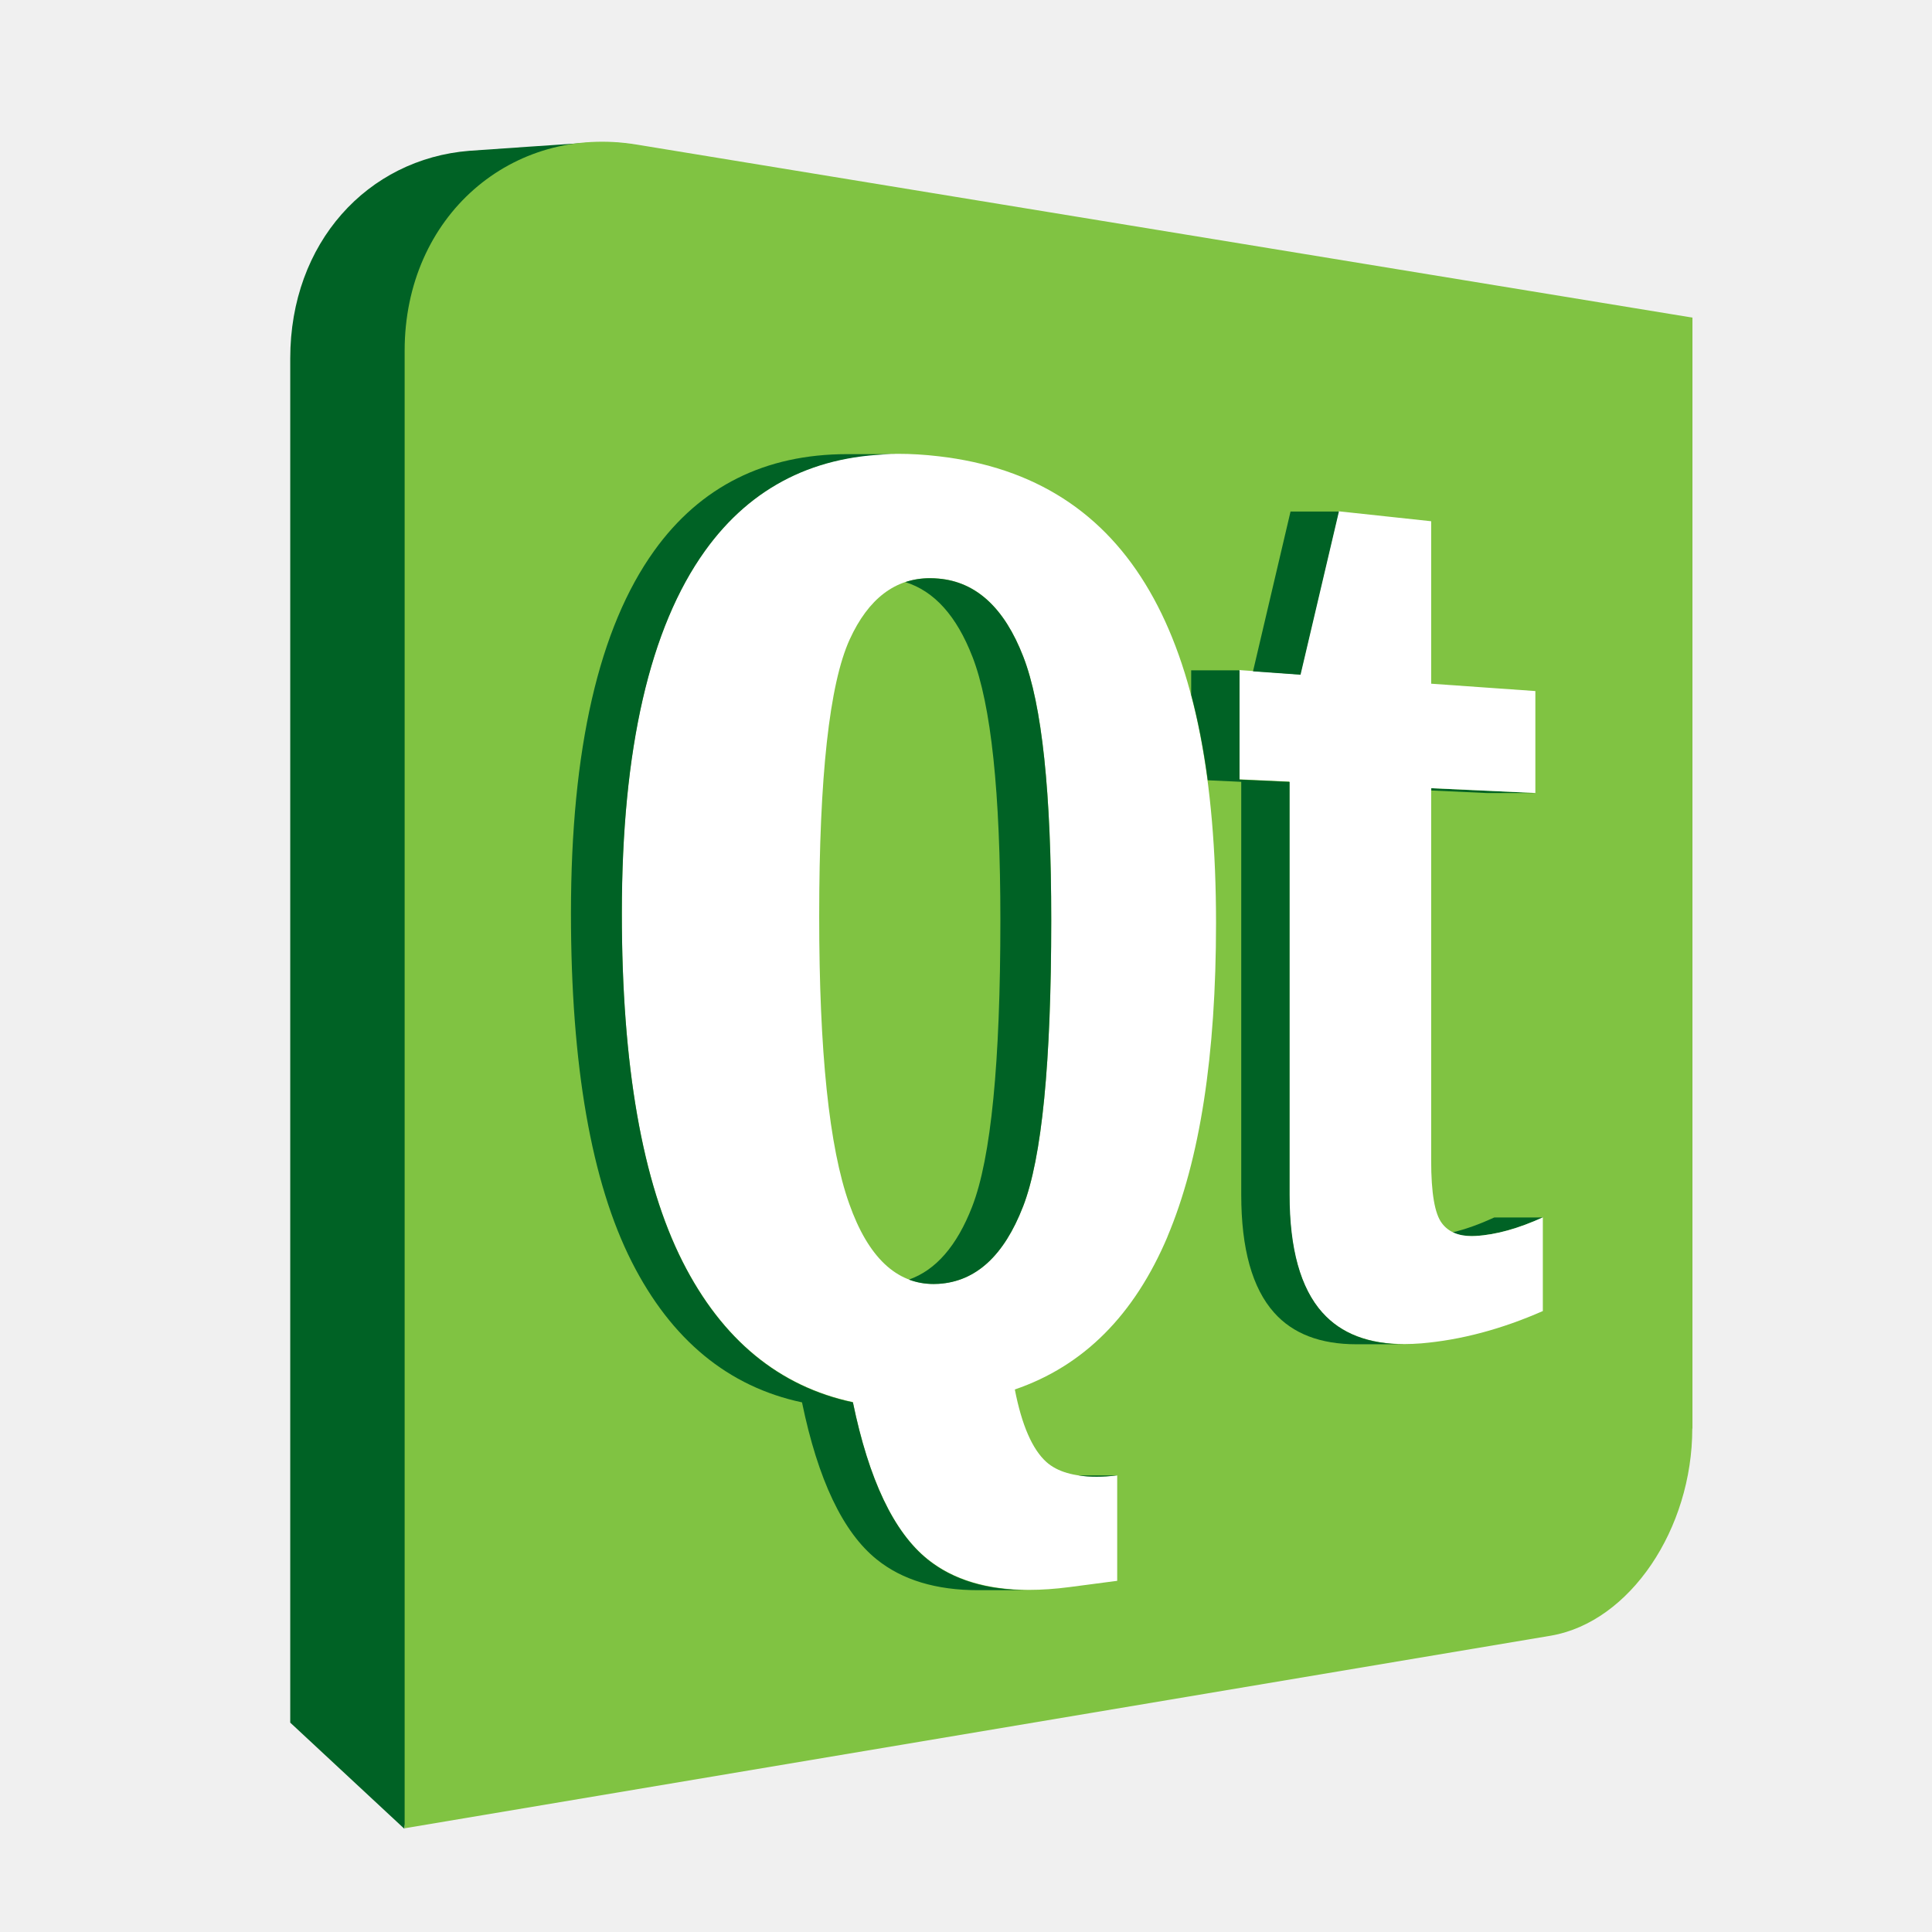
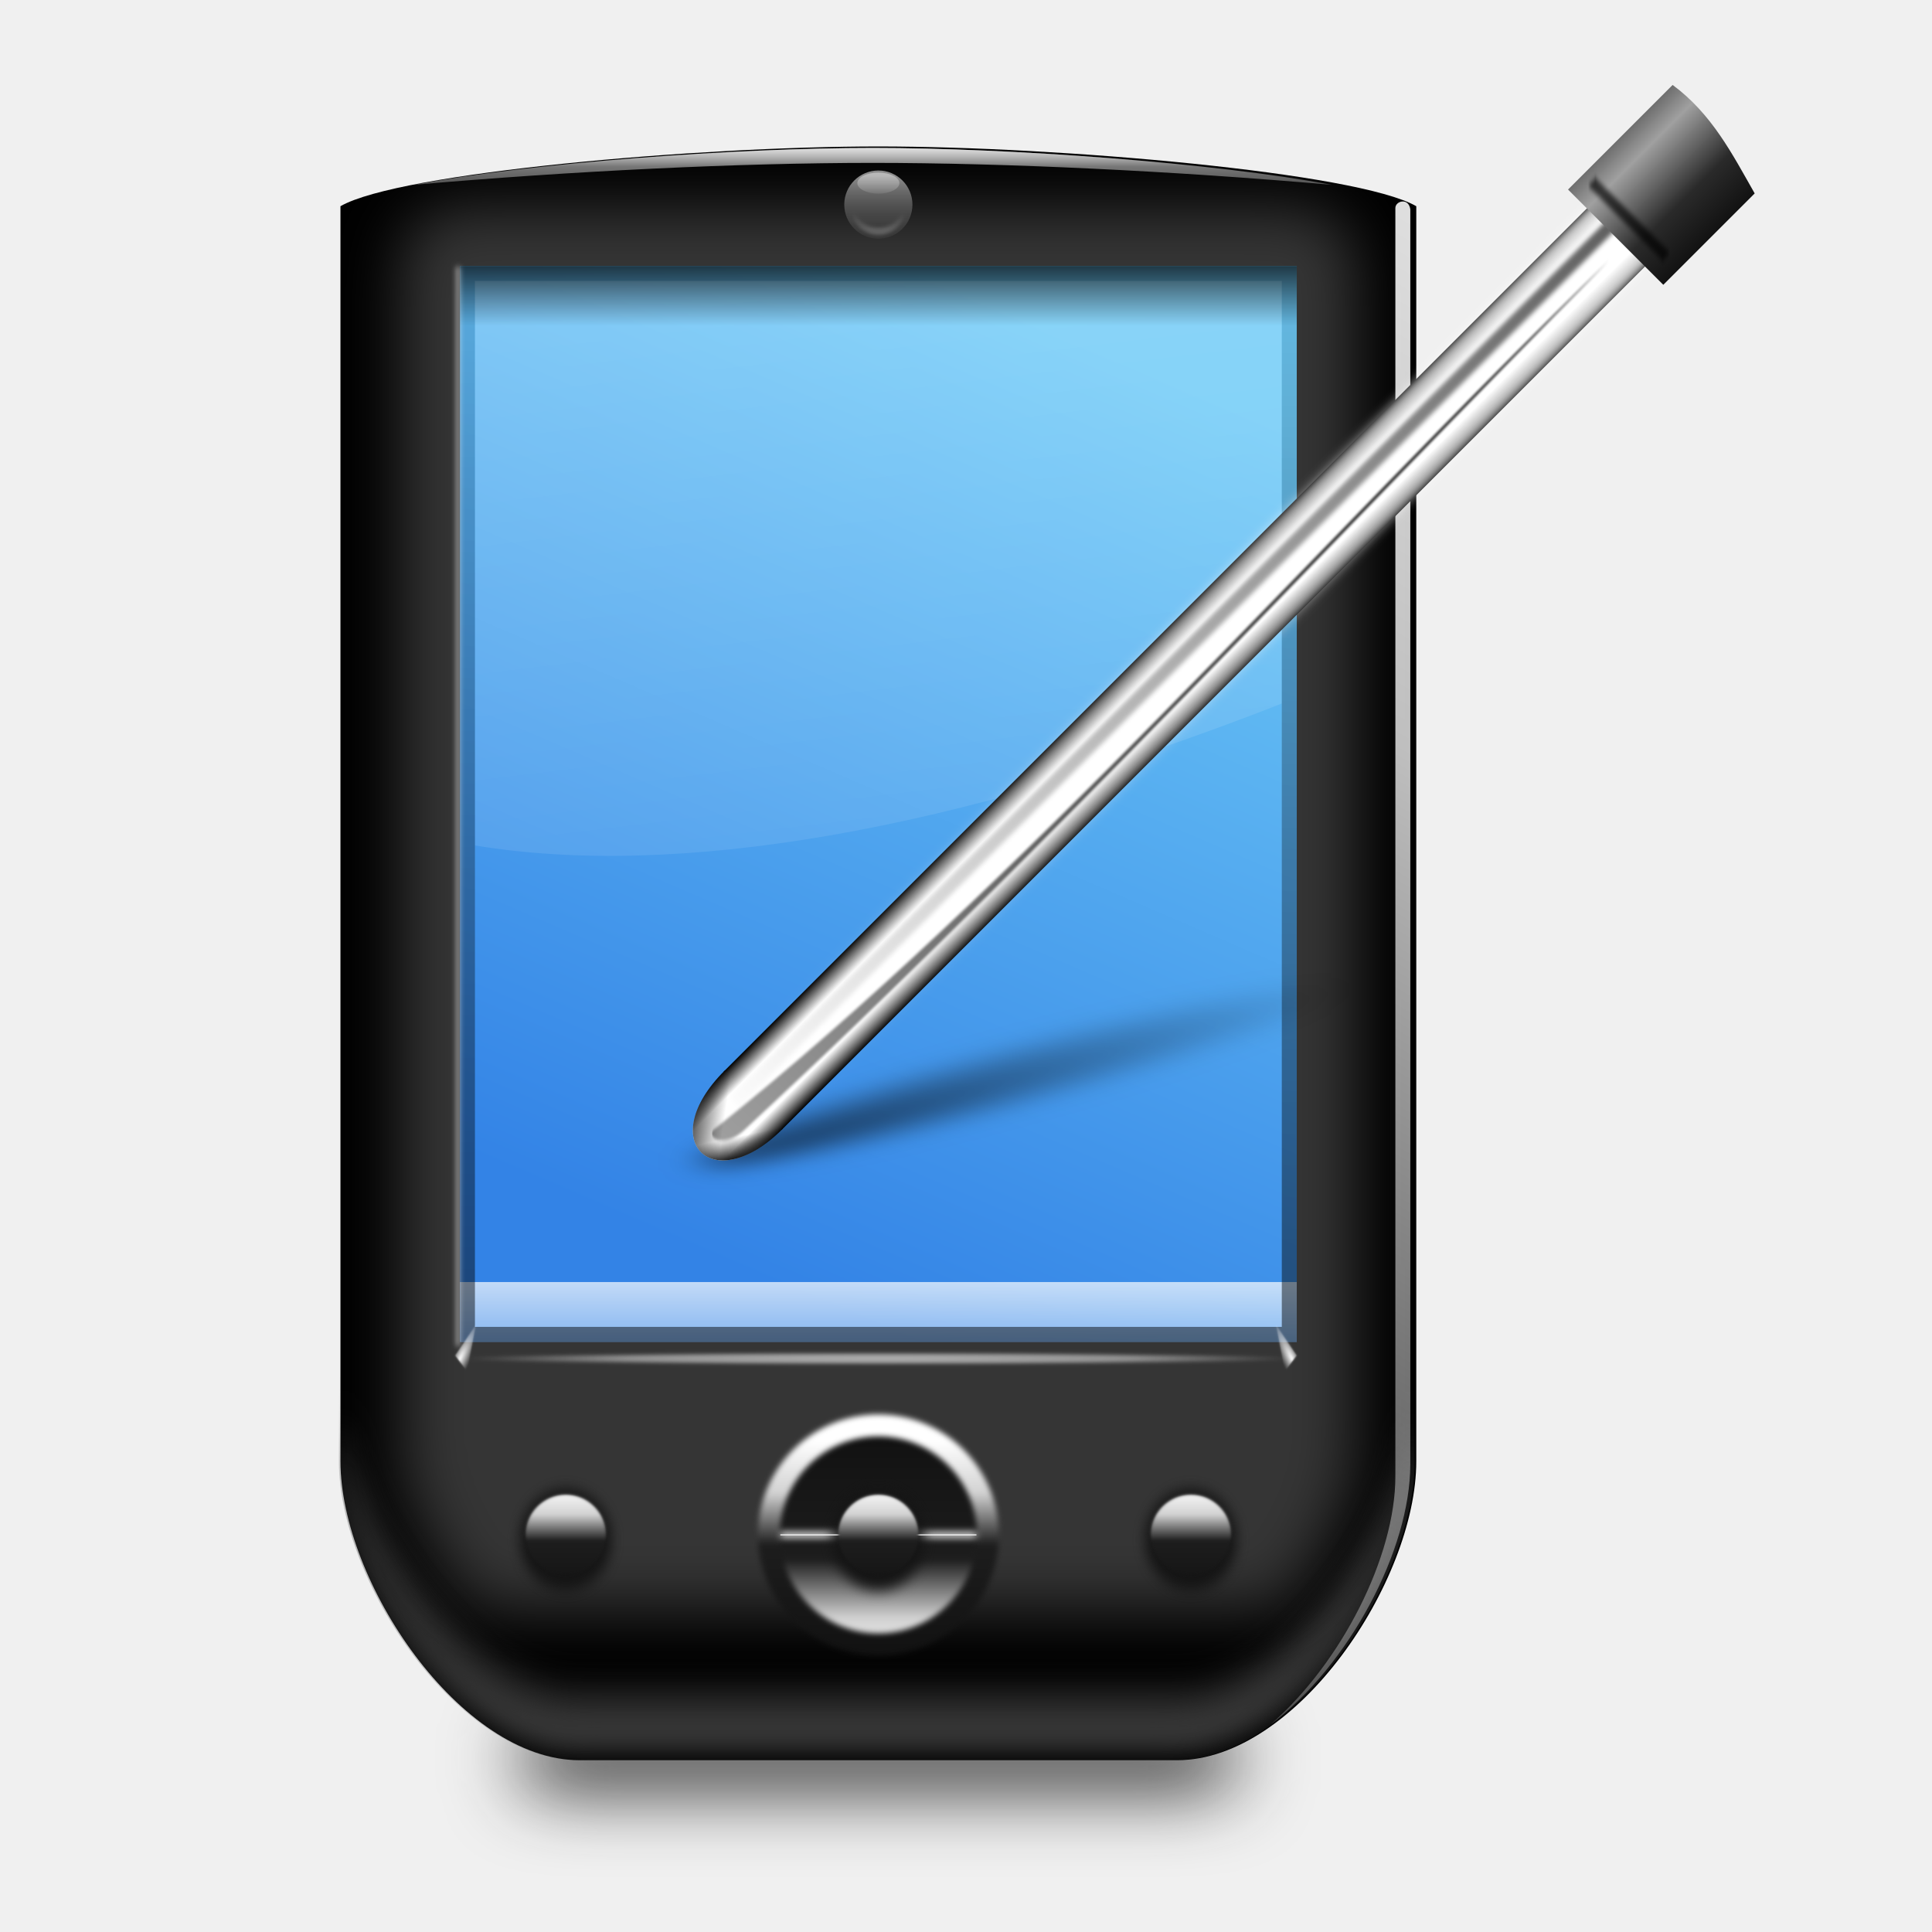
- <svg xmlns="http://www.w3.org/2000/svg" height="44px" version="1.1" viewBox="0 0 44 44" width="44px" x="0px" y="0px" id="svg2">
+ <svg xmlns="http://www.w3.org/2000/svg" xmlns:xlink="http://www.w3.org/1999/xlink" height="44px" version="1.1" viewBox="0 0 44 44" width="44px" x="0px" y="0px" id="svg2">
  <defs id="defs16">
-     </defs>
+     <filter color-interpolation-filters="sRGB" id="filter4633" height="4.301" y="-1.65" width="1.257" x="-0.128">
+       <feGaussianBlur id="feGaussianBlur4635" stdDeviation="2.567" />
+     </filter>
+     <filter color-interpolation-filters="sRGB" id="filter3949">
+       <feGaussianBlur id="feGaussianBlur3951" stdDeviation="2.071" />
+     </filter>
+     <linearGradient gradientTransform="translate(-11.1,0.1)" gradientUnits="userSpaceOnUse" y2="12.933" x2="72" y1="4.877" x1="72" id="linearGradient3602" xlink:href="#linearGradient6148" />
+     <linearGradient id="linearGradient6148">
+       <stop id="stop6150" offset="0" style="stop-color:#ffffff;stop-opacity:1;" />
+       <stop id="stop6152" offset="1" style="stop-color:#ffffff;stop-opacity:0;" />
+     </linearGradient>
+     <clipPath id="clipPath3831" clipPathUnits="userSpaceOnUse">
+       <path style="fill:#000000;fill-opacity:1;fill-rule:evenodd;stroke:none" d="m -76.104,9 c -12,0 -32.066,1.729 -36,4 l 0,84 c 0,8 8,20 16,20 l 40,0 c 8,0 16,-12 16,-20 l 0,-84 c -3.934,-2.271 -24,-4 -36,-4 z" id="path3833" />
+     </clipPath>
+     <filter color-interpolation-filters="sRGB" id="filter3821">
+       <feGaussianBlur id="feGaussianBlur3823" stdDeviation="0.991" />
+     </filter>
+     <filter color-interpolation-filters="sRGB" id="filter3817" height="1.216" y="-0.108" width="1.066" x="-0.033">
+       <feGaussianBlur id="feGaussianBlur3819" stdDeviation="0.991" />
+     </filter>
+     <linearGradient y2="9.236" x2="72" y1="7.425" x1="72" gradientTransform="translate(-11.1,0.1)" gradientUnits="userSpaceOnUse" id="linearGradient3837" xlink:href="#linearGradient6148" />
+     <linearGradient gradientUnits="userSpaceOnUse" y2="15.343" x2="68.511" y1="11.044" x1="68.511" id="linearGradient3847" xlink:href="#linearGradient3841" />
+     <linearGradient id="linearGradient3841">
+       <stop id="stop3843" offset="0" style="stop-color:#d3d3d3;stop-opacity:1;" />
+       <stop id="stop3845" offset="1" style="stop-color:#343434;stop-opacity:0;" />
+     </linearGradient>
+     <linearGradient gradientUnits="userSpaceOnUse" y2="11.775" x2="67.991" y1="7.292" x1="67.991" id="linearGradient3857" xlink:href="#linearGradient3851" />
+     <linearGradient id="linearGradient3851">
+       <stop id="stop3853" offset="0" style="stop-color:#ffffff;stop-opacity:1;" />
+       <stop id="stop3855" offset="1" style="stop-color:#ffffff;stop-opacity:0;" />
+     </linearGradient>
+     <linearGradient y2="12.644" x2="68.594" y1="17.924" x1="68.594" gradientTransform="matrix(1.163636,0,0,1.163636,-11.81818,-2.337216)" gradientUnits="userSpaceOnUse" id="linearGradient3868" xlink:href="#linearGradient3914" />
+     <linearGradient id="linearGradient3914">
+       <stop style="stop-color:#ffffff;stop-opacity:1;" offset="0" id="stop3916" />
+       <stop id="stop3918" offset="0.407" style="stop-color:#ffffff;stop-opacity:0.744;" />
+       <stop style="stop-color:#ffffff;stop-opacity:0;" offset="1" id="stop3920" />
+     </linearGradient>
+     <filter color-interpolation-filters="sRGB" id="filter3910" height="1.26" y="-0.13" width="1.148" x="-0.074">
+       <feGaussianBlur id="feGaussianBlur3912" stdDeviation="0.124" />
+     </filter>
+     <linearGradient y2="110" x2="166.953" y1="14" x1="126.031" gradientTransform="matrix(0.6298032,0,0,0.6363636,-20.19307,-95.81818)" gradientUnits="userSpaceOnUse" id="linearGradient3012" xlink:href="#XMLID_18_" />
+     <linearGradient y2="69" x2="220" y1="69" x1="26" gradientUnits="userSpaceOnUse" id="XMLID_18_">
+       <stop id="stop3354" style="stop-color:#3383E6" offset="0" />
+       <stop id="stop3364" style="stop-color:#6ECAF7" offset="1" />
+     </linearGradient>
+     <linearGradient gradientTransform="translate(-8,0)" gradientUnits="userSpaceOnUse" y2="93.435" x2="58.122" y1="80" x1="58.122" id="linearGradient4794" xlink:href="#linearGradient4788" />
+     <linearGradient id="linearGradient4788">
+       <stop id="stop4790" offset="0" style="stop-color:#ffffff;stop-opacity:1;" />
+       <stop id="stop4792" offset="1" style="stop-color:#ffffff;stop-opacity:0;" />
+     </linearGradient>
+     <linearGradient y2="94.844" x2="54.75" y1="38.75" x1="48" gradientTransform="matrix(1.272727,0,0,1.272727,-24.18182,-32.72727)" gradientUnits="userSpaceOnUse" id="linearGradient3008" xlink:href="#linearGradient6148" />
+     <linearGradient y2="-19.03" x2="314.058" y1="-160.442" x1="313.705" gradientTransform="matrix(1.272727,0,0,-1.272727,-330.9091,-22.54546)" gradientUnits="userSpaceOnUse" id="linearGradient3002" xlink:href="#linearGradient5645" />
+     <linearGradient id="linearGradient5645">
+       <stop style="stop-color:#000000;stop-opacity:1;" offset="0" id="stop5647" />
+       <stop style="stop-color:#000000;stop-opacity:0;" offset="1" id="stop5649" />
+     </linearGradient>
+     <radialGradient gradientUnits="userSpaceOnUse" gradientTransform="matrix(1,0,0,0.01545323,-8,87.74936)" r="28" fy="88.72" fx="68" cy="88.72" cx="68" id="radialGradient3614" xlink:href="#linearGradient3608" />
+     <linearGradient id="linearGradient3608">
+       <stop id="stop3610" offset="0" style="stop-color:#ffffff;stop-opacity:1;" />
+       <stop style="stop-color:#ffffff;stop-opacity:0.744;" offset="0.62" id="stop3616" />
+       <stop id="stop3612" offset="1" style="stop-color:#ffffff;stop-opacity:0;" />
+     </linearGradient>
+     <filter color-interpolation-filters="sRGB" id="filter3682" height="1.591" y="-0.295" width="1.009" x="-0.005">
+       <feGaussianBlur id="feGaussianBlur3684" stdDeviation="0.106" />
+     </filter>
+     <linearGradient y2="92.971" x2="-50.971" y1="124.017" x1="-50.971" gradientUnits="userSpaceOnUse" id="linearGradient3977" xlink:href="#linearGradient3963" />
+     <linearGradient id="linearGradient3963">
+       <stop style="stop-color:#ffffff;stop-opacity:1;" offset="0" id="stop3965" />
+       <stop id="stop3973" offset="0.25" style="stop-color:#d2d2d2;stop-opacity:1;" />
+       <stop id="stop3969" offset="0.5" style="stop-color:#1d1d1d;stop-opacity:1;" />
+       <stop style="stop-color:#121212;stop-opacity:1;" offset="1" id="stop3967" />
+     </linearGradient>
+     <filter color-interpolation-filters="sRGB" id="filter4031">
+       <feGaussianBlur id="feGaussianBlur4033" stdDeviation="0.404" />
+     </filter>
+     <linearGradient gradientUnits="userSpaceOnUse" y2="92.971" x2="-50.971" y1="136.012" x1="-50.971" id="linearGradient3961" xlink:href="#linearGradient3963" />
+     <linearGradient id="linearGradient6354">
+       <stop style="stop-color:#ffffff;stop-opacity:1;" offset="0" id="stop6356" />
+       <stop id="stop6358" offset="0.25" style="stop-color:#d2d2d2;stop-opacity:1;" />
+       <stop id="stop6360" offset="0.5" style="stop-color:#1d1d1d;stop-opacity:1;" />
+       <stop style="stop-color:#121212;stop-opacity:1;" offset="1" id="stop6362" />
+     </linearGradient>
+     <filter color-interpolation-filters="sRGB" id="filter4027">
+       <feGaussianBlur id="feGaussianBlur4029" stdDeviation="0.494" />
+     </filter>
+     <filter color-interpolation-filters="sRGB" id="filter4089" height="4.074" y="-1.537" width="1.088" x="-0.044">
+       <feGaussianBlur id="feGaussianBlur4091" stdDeviation="0.24" />
+     </filter>
+     <filter color-interpolation-filters="sRGB" id="filter4215" height="1.315" y="-0.157" width="1.315" x="-0.157">
+       <feGaussianBlur id="feGaussianBlur4217" stdDeviation="0.352" />
+     </filter>
+     <linearGradient gradientUnits="userSpaceOnUse" y2="105.363" x2="68.938" y1="98.312" x1="68.938" id="linearGradient4131" xlink:href="#linearGradient3963" />
+     <linearGradient id="linearGradient6371">
+       <stop style="stop-color:#ffffff;stop-opacity:1;" offset="0" id="stop6373" />
+       <stop id="stop6375" offset="0.25" style="stop-color:#d2d2d2;stop-opacity:1;" />
+       <stop id="stop6377" offset="0.5" style="stop-color:#1d1d1d;stop-opacity:1;" />
+       <stop style="stop-color:#121212;stop-opacity:1;" offset="1" id="stop6379" />
+     </linearGradient>
+     <filter color-interpolation-filters="sRGB" id="filter4165">
+       <feGaussianBlur id="feGaussianBlur4167" stdDeviation="0.101" />
+     </filter>
+     <linearGradient y2="105.363" x2="68.938" y1="98.312" x1="68.938" gradientUnits="userSpaceOnUse" id="linearGradient4235" xlink:href="#linearGradient3963" />
+     <linearGradient id="linearGradient6388">
+       <stop style="stop-color:#ffffff;stop-opacity:1;" offset="0" id="stop6390" />
+       <stop id="stop6392" offset="0.25" style="stop-color:#d2d2d2;stop-opacity:1;" />
+       <stop id="stop6394" offset="0.5" style="stop-color:#1d1d1d;stop-opacity:1;" />
+       <stop style="stop-color:#121212;stop-opacity:1;" offset="1" id="stop6396" />
+     </linearGradient>
+     <linearGradient y2="105.363" x2="68.938" y1="98.312" x1="68.938" gradientUnits="userSpaceOnUse" id="linearGradient4241" xlink:href="#linearGradient3963" />
+     <linearGradient id="linearGradient6407">
+       <stop style="stop-color:#ffffff;stop-opacity:1;" offset="0" id="stop6409" />
+       <stop id="stop6411" offset="0.25" style="stop-color:#d2d2d2;stop-opacity:1;" />
+       <stop id="stop6413" offset="0.5" style="stop-color:#1d1d1d;stop-opacity:1;" />
+       <stop style="stop-color:#121212;stop-opacity:1;" offset="1" id="stop6415" />
+     </linearGradient>
+     <linearGradient gradientTransform="translate(89.85,0.2)" gradientUnits="userSpaceOnUse" y2="117.748" x2="-57.22" y1="-16" x1="20" id="linearGradient4648" xlink:href="#linearGradient3914" />
+     <linearGradient id="linearGradient6422">
+       <stop style="stop-color:#ffffff;stop-opacity:1;" offset="0" id="stop6424" />
+       <stop id="stop6426" offset="0.407" style="stop-color:#ffffff;stop-opacity:0.744;" />
+       <stop style="stop-color:#ffffff;stop-opacity:0;" offset="1" id="stop6428" />
+     </linearGradient>
+     <radialGradient gradientUnits="userSpaceOnUse" gradientTransform="matrix(0.8963777,0.4432911,-1.877615,3.79672,162.7446,-265.4873)" r="0.696" fy="88.729" fx="40" cy="88.729" cx="40" id="radialGradient4770" xlink:href="#linearGradient4764" />
+     <linearGradient id="linearGradient4764">
+       <stop id="stop4766" offset="0" style="stop-color:#ffffff;stop-opacity:1;" />
+       <stop id="stop4768" offset="1" style="stop-color:#ffffff;stop-opacity:0;" />
+     </linearGradient>
+     <filter color-interpolation-filters="sRGB" id="filter4752" height="1.11" y="-0.055" width="1.248" x="-0.124">
+       <feGaussianBlur id="feGaussianBlur4754" stdDeviation="0.072" />
+     </filter>
+     <radialGradient r="0.696" fy="88.729" fx="40" cy="88.729" cx="40" gradientTransform="matrix(0.8963777,0.4432911,-1.877615,3.79672,170.7446,-265.4873)" gradientUnits="userSpaceOnUse" id="radialGradient4774" xlink:href="#linearGradient4764" />
+     <linearGradient gradientTransform="translate(-8,0)" gradientUnits="userSpaceOnUse" y2="20.007" x2="67.51" y1="14.204" x1="67.51" id="linearGradient4784" xlink:href="#linearGradient5645" />
+     <filter color-interpolation-filters="sRGB" id="filter4877" height="1.014" y="-0.007" width="7.763" x="-3.382">
+       <feGaussianBlur id="feGaussianBlur4879" stdDeviation="0.203" />
+     </filter>
+     <radialGradient gradientUnits="userSpaceOnUse" gradientTransform="matrix(1,0,0,0.08947368,0,75.0046)" r="23.75" fy="88.378" fx="50.106" cy="82.375" cx="72.25" id="radialGradient3434" xlink:href="#linearGradient3428" />
+     <linearGradient id="linearGradient3428">
+       <stop id="stop3430" offset="0" style="stop-color:#000000;stop-opacity:1;" />
+       <stop id="stop3432" offset="1" style="stop-color:#000000;stop-opacity:0;" />
+     </linearGradient>
+     <filter color-interpolation-filters="sRGB" id="filter3468" height="1.347" y="-0.173" width="1.098" x="-0.049">
+       <feGaussianBlur id="feGaussianBlur3470" stdDeviation="0.937" />
+     </filter>
+     <linearGradient y2="58.442" x2="148" y1="58.442" x1="142.5" gradientTransform="matrix(0.7071068,0.7071068,-0.7071068,0.7071068,23.61326,-90.31101)" gradientUnits="userSpaceOnUse" id="linearGradient3405" xlink:href="#linearGradient3188" />
+     <linearGradient id="linearGradient3188">
+       <stop id="stop3190" offset="0" style="stop-color:#000000;stop-opacity:1;" />
+       <stop style="stop-color:#ffffff;stop-opacity:1;" offset="0.25" id="stop3200" />
+       <stop style="stop-color:#ffffff;stop-opacity:1;" offset="0.5" id="stop3196" />
+       <stop id="stop3198" offset="0.75" style="stop-color:#ffffff;stop-opacity:1;" />
+       <stop id="stop3192" offset="1" style="stop-color:#000000;stop-opacity:1;" />
+     </linearGradient>
+     <linearGradient y2="102.049" x2="148.002" y1="102.049" x1="143.995" spreadMethod="reflect" gradientTransform="matrix(0.9722718,0.9722718,-0.7071068,0.7071068,-15.63117,-129.5554)" gradientUnits="userSpaceOnUse" id="linearGradient3407" xlink:href="#linearGradient3188" />
+     <linearGradient id="linearGradient6470">
+       <stop id="stop6472" offset="0" style="stop-color:#000000;stop-opacity:1;" />
+       <stop style="stop-color:#ffffff;stop-opacity:1;" offset="0.25" id="stop6474" />
+       <stop style="stop-color:#ffffff;stop-opacity:1;" offset="0.5" id="stop6476" />
+       <stop id="stop6478" offset="0.75" style="stop-color:#ffffff;stop-opacity:1;" />
+       <stop id="stop6480" offset="1" style="stop-color:#000000;stop-opacity:1;" />
+     </linearGradient>
+     <linearGradient y2="102.922" x2="146" y1="104" x1="144" gradientTransform="matrix(0.9722718,0.9722718,-0.7071068,0.7071068,-15.63117,-129.5554)" gradientUnits="userSpaceOnUse" id="linearGradient3409" xlink:href="#linearGradient2951" />
+     <linearGradient id="linearGradient2951">
+       <stop id="stop2953" offset="0" style="stop-color:#1b1b1b;stop-opacity:1;" />
+       <stop id="stop2955" offset="1" style="stop-color:#1b1b1b;stop-opacity:0;" />
+     </linearGradient>
+     <linearGradient y2="103.357" x2="146.318" y1="103.833" x1="147.331" gradientTransform="matrix(0.9722718,0.9722718,-0.7071068,0.7071068,-15.63117,-129.5554)" gradientUnits="userSpaceOnUse" id="linearGradient3411" xlink:href="#linearGradient2951" />
+     <radialGradient r="1.02" fy="105.338" fx="146.678" cy="104.041" cx="146.653" gradientUnits="userSpaceOnUse" id="radialGradient3413" xlink:href="#linearGradient3278" />
+     <linearGradient id="linearGradient3278">
+       <stop id="stop3280" offset="0" style="stop-color:#000000;stop-opacity:1;" />
+       <stop id="stop3282" offset="1" style="stop-color:#000000;stop-opacity:0;" />
+     </linearGradient>
+     <filter color-interpolation-filters="sRGB" id="filter2945">
+       <feGaussianBlur id="feGaussianBlur2947" stdDeviation="0.042" />
+     </filter>
+     <linearGradient y2="98.201" x2="148" y1="7.692" x1="148" gradientUnits="userSpaceOnUse" id="linearGradient3415" xlink:href="#linearGradient3214" />
+     <linearGradient id="linearGradient3214">
+       <stop id="stop3216" offset="0" style="stop-color:#ffffff;stop-opacity:1;" />
+       <stop id="stop3218" offset="1" style="stop-color:#ffffff;stop-opacity:0;" />
+     </linearGradient>
+     <filter color-interpolation-filters="sRGB" id="filter3274" height="1.019" y="-0.01" width="1.29" x="-0.145">
+       <feGaussianBlur id="feGaussianBlur3276" stdDeviation="0.333" />
+     </filter>
+     <linearGradient y2="101.933" x2="144.938" y1="-34.933" x1="141.23" gradientTransform="translate(-0.5,1)" gradientUnits="userSpaceOnUse" id="linearGradient3417" xlink:href="#linearGradient3204" />
+     <linearGradient id="linearGradient3204">
+       <stop id="stop3206" offset="0" style="stop-color:#000000;stop-opacity:1;" />
+       <stop id="stop3208" offset="1" style="stop-color:#000000;stop-opacity:0" />
+     </linearGradient>
+     <filter color-interpolation-filters="sRGB" id="filter3350" height="1.009" y="-0.005" width="1.874" x="-0.437">
+       <feGaussianBlur id="feGaussianBlur3352" stdDeviation="0.159" />
+     </filter>
+     <linearGradient y2="150.492" x2="150.387" y1="25.865" x1="146.675" gradientUnits="userSpaceOnUse" id="linearGradient3419" xlink:href="#linearGradient3376" />
+     <linearGradient id="linearGradient3376">
+       <stop id="stop3378" offset="0" style="stop-color:#000000;stop-opacity:1;" />
+       <stop id="stop3380" offset="1" style="stop-color:#000000;stop-opacity:0;" />
+     </linearGradient>
+     <filter color-interpolation-filters="sRGB" id="filter3372" height="1.005" y="-0.002" width="1.203" x="-0.102">
+       <feGaussianBlur id="feGaussianBlur3374" stdDeviation="0.08" />
+     </filter>
+     <linearGradient y2="13.449" x2="149.73" y1="13.449" x1="142.482" spreadMethod="reflect" gradientTransform="translate(-47.16244,-80.55663)" gradientUnits="userSpaceOnUse" id="linearGradient3424" xlink:href="#linearGradient2882" />
+     <linearGradient id="linearGradient2882">
+       <stop id="stop2884" offset="0" style="stop-color:#a0a0a0;stop-opacity:1;" />
+       <stop style="stop-color:#2a2a2a;stop-opacity:1;" offset="0.577" id="stop2892" />
+       <stop id="stop2890" offset="1" style="stop-color:#121212;stop-opacity:1;" />
+     </linearGradient>
+     <filter color-interpolation-filters="sRGB" id="filter3630">
+       <feGaussianBlur id="feGaussianBlur3632" stdDeviation="0.154" />
+     </filter>
+   </defs>
  <g transform="matrix(0.1830878,0,0,0.1830878,6.610095,3.23852)" id="g3">
-     <path d="M 43.09,0.359 C 40.94,0.004 38.84,-0.082 36.81,0.078 31.968,0.395 27.123,0.736 22.28,1.07 9.62,2.082 0,12.5 0,26.89 l 0,169.7 14.19,13.2 28.87,-209.42 0.03,-0.011 z" style="fill:#006225" id="path5" />
-     <path d="m 174.4,160 c 0,12.5 -7.75,24.07 -17.57,25.77 L 14.23,209.73 V 25.93 C 14.23,9.21 27.57,-2.27 43.12,0.3 l 131.3,21.52 v 138.2 z" style="fill:#80c342" id="path7" />
-     <path d="m 154.9,80.96 -12.96,-0.598 0,0.278 6.945,0.32 6.016,0 z" style="fill:#006225" id="path11" />
-     <path d="m 144.6,135.6 c 0.66,0.328 1.43,0.476 2.351,0.476 0.161,0 0.329,-0.004 0.497,-0.016 2.55,-0.148 5.32,-0.933 8.343,-2.308 h -6.015 c -1.821,0.832 -3.532,1.457 -5.176,1.848 z" style="fill:#006225" id="path13" />
-     <path id="path17" style="fill:#ffffff" d="m 91.15,132.4 c 2.351,-6.051 3.511,-17.91 3.511,-35.62 0,-15.89 -1.148,-26.82 -3.484,-32.81 -2.336,-6.027 -5.832,-9.281 -10.52,-9.691 -0.359,-0.031 -0.714,-0.051 -1.058,-0.051 -4.34,0 -7.68,2.535 -10.01,7.625 -2.52,5.543 -3.793,17.04 -3.793,34.44 0,16.82 1.238,28.75 3.734,35.75 2.356,6.672 5.879,9.976 10.5,9.976 0.207,0 0.41,-0.008 0.621,-0.019 4.633,-0.293 8.121,-3.496 10.49,-9.602 m 17.98,3.75 c -4.117,9.707 -10.39,16.06 -18.99,19 0.867,4.449 2.176,7.441 3.922,9.019 1.351,1.211 3.433,1.821 6.222,1.821 0.805,0 1.668,-0.055 2.59,-0.157 v 13.12 l -5.961,0.782 c -1.758,0.23 -3.426,0.343 -5.004,0.343 -5.218,0 -9.445,-1.265 -12.62,-3.824 -4.207,-3.379 -7.308,-9.894 -9.297,-19.54 -9.136,-1.945 -16.26,-7.754 -21.19,-17.5 -5.004,-9.902 -7.551,-24.39 -7.551,-43.34 0,-20.43 3.484,-35.51 10.34,-45.07 5.789,-8.07 13.86,-12.04 24.02,-12.04 1.629,0 3.309,0.102 5.043,0.305 11.95,1.375 20.62,7.016 26.26,16.79 5.535,9.562 8.254,23.27 8.254,41.26 0,16.48 -2,29.45 -6.043,39.02 z M 130.4,45.91 l 11.52,1.238 0,20.21 12.96,0.914 0,12.68 -12.96,-0.598 0,46.33 c 0,4.032 0.445,6.625 1.34,7.789 0.8,1.067 2.046,1.594 3.71,1.594 0.161,0 0.329,-0.004 0.497,-0.016 2.55,-0.148 5.32,-0.933 8.343,-2.308 v 11.65 c -5.136,2.258 -10.18,3.598 -15.12,4.02 -0.718,0.055 -1.41,0.086 -2.078,0.086 -4.48,0 -7.906,-1.301 -10.25,-3.934 -2.73,-3.051 -4.09,-7.949 -4.09,-14.67 V 79.535 L 118.046,79.25 V 65.66 l 7.586,0.547 4.773,-20.3 z" />
-     <path d="m 100.3,166 c 0.809,0 1.672,-0.055 2.59,-0.157 H 98.054 C 98.73,165.949 99.507,166 100.3,166 z" style="fill:#006225" id="path19" />
-     <path id="path21" style="fill:#006225" d="m 84.85,63.98 c 2.336,5.997 3.484,16.92 3.484,32.81 0,17.7 -1.16,29.57 -3.512,35.62 -1.894,4.879 -4.527,7.902 -7.863,9.07 0.965,0.368 1.992,0.551 3.078,0.551 0.207,0 0.41,-0.008 0.621,-0.019 4.633,-0.293 8.121,-3.496 10.49,-9.602 2.351,-6.051 3.511,-17.91 3.511,-35.62 0,-15.89 -1.148,-26.82 -3.484,-32.81 -2.336,-6.027 -5.832,-9.281 -10.52,-9.691 -0.359,-0.031 -0.714,-0.051 -1.058,-0.051 -1.09,0 -2.117,0.16 -3.082,0.481 h -0.004 c 3.601,1.121 6.379,4.215 8.336,9.261 z m -2.344,114.3 c -0.113,-0.05 -0.227,-0.105 -0.336,-0.16 -0.012,-0.004 -0.023,-0.012 -0.035,-0.015 -0.102,-0.051 -0.207,-0.106 -0.309,-0.157 -0.019,-0.011 -0.039,-0.019 -0.058,-0.031 -0.09,-0.051 -0.184,-0.098 -0.278,-0.148 -0.027,-0.016 -0.054,-0.036 -0.086,-0.051 -0.082,-0.043 -0.164,-0.09 -0.242,-0.137 -0.039,-0.023 -0.078,-0.047 -0.113,-0.07 -0.07,-0.039 -0.145,-0.082 -0.215,-0.125 -0.047,-0.031 -0.094,-0.059 -0.14,-0.09 -0.059,-0.039 -0.118,-0.074 -0.176,-0.113 -0.059,-0.039 -0.114,-0.075 -0.168,-0.114 -0.051,-0.031 -0.102,-0.066 -0.149,-0.097 -0.066,-0.047 -0.132,-0.094 -0.195,-0.137 -0.039,-0.027 -0.078,-0.055 -0.113,-0.082 -0.078,-0.055 -0.153,-0.113 -0.231,-0.172 -0.023,-0.016 -0.05,-0.035 -0.078,-0.055 -0.098,-0.078 -0.199,-0.156 -0.297,-0.234 -4.207,-3.379 -7.308,-9.894 -9.297,-19.54 -9.136,-1.945 -16.26,-7.754 -21.19,-17.5 -5.004,-9.902 -7.551,-24.39 -7.551,-43.34 0,-20.43 3.484,-35.51 10.34,-45.07 5.789,-8.07 13.86,-12.04 24.02,-12.04 h -6.351 c -10.15,0.008 -18.22,3.977 -24,12.04 -6.855,9.563 -10.34,24.64 -10.34,45.07 0,18.95 2.547,33.44 7.551,43.34 4.934,9.75 12.05,15.56 21.19,17.5 1.989,9.641 5.09,16.16 9.297,19.54 3.176,2.559 7.403,3.824 12.62,3.824 0.098,0 0.199,0 0.297,-0.004 h 5.539 c -3.406,-0.05 -6.383,-0.66 -8.906,-1.828 L 82.498,178.28 z M 128.4,145.6 c -2.73,-3.051 -4.09,-7.949 -4.09,-14.67 V 79.57 l -6.226,-0.285 v -13.59 h -6.016 v 3.035 c 0.871,3.273 1.555,6.82 2.063,10.64 l 4.164,0.192 v 51.36 c 0,6.723 1.367,11.62 4.09,14.67 2.343,2.633 5.765,3.934 10.25,3.934 h 6.015 c -4.48,0 -7.906,-1.301 -10.25,-3.934 z m 2.043,-99.66 -6.016,0 -4.668,19.88 5.911,0.422 4.773,-20.3 z" />
+     <g id="layer1-2" transform="matrix(1.858645,0,0,1.858645,-38.36179,-14.34016)">
+       <rect rx="1.867" ry="1.867" y="114" x="36" height="3.733" width="48" id="rect4243" style="fill:#141414;fill-opacity:1;stroke:none;filter:url(#filter4633)" />
+       <path id="path3045" d="M 60,8 C 48,8 27.934,9.729 24,12 l 0,84 c 0,8 8,20 16,20 l 40,0 c 8,0 16,-12 16,-20 L 96,12 C 92.066,9.729 72,8 60,8 z" style="fill:#000000;fill-opacity:1;fill-rule:evenodd;stroke:none" />
+       <g id="Livello_1" transform="matrix(0.5,0,0,0.5,189,14.867)" />
+       <path id="rect3922" d="m 32,12 56,0 c 2.216,0 4,1.784 4,4 l 0,80 c 0,2.216 -3.784,10 -6,10 l -52,0 c -2.216,0 -6,-7.784 -6,-10 l 0,-80 c 0,-2.216 1.784,-4 4,-4 z" style="opacity:0.21;fill:#ffffff;fill-opacity:1;stroke:none;filter:url(#filter3949)" />
+       <path id="path3583" d="M 59.619,8.1 C 50.492,8.1 36.712,9.091 28.9,10.569 39.489,9.636 50.826,9.1 59.619,9.1 68.412,9.1 79.749,9.636 90.338,10.569 82.525,9.091 68.746,8.1 59.619,8.1 z" style="fill:url(#linearGradient3602);fill-opacity:1;fill-rule:evenodd;stroke:none" />
+       <g style="opacity:0.652" clip-path="url(#clipPath3831)" transform="translate(136,-1)" id="g3827">
+         <path style="fill:#343434;fill-opacity:1;fill-rule:evenodd;stroke:none;filter:url(#filter3821)" d="m -112,92 0,4 c 0,8 8,20 16,20 l 40,0 c 8,0 16,-12 16,-20 l 0,-4 c 0,8 -8,20 -16,20 l -40,0 c -8,0 -16,-12 -16,-20 z" id="path3686" />
+         <path style="fill:#5f5f5f;fill-opacity:1;fill-rule:evenodd;stroke:none;filter:url(#filter3817)" d="m -112.208,94 0,2 c 0,8 8,20 16,20 l 40,0 c 8,0 16,-12 16,-20 l 0,-2 c 0,8 -8,20 -16,20 l -40,0 c -8,0 -16,-12 -16,-20 z" id="path3692" />
+       </g>
+       <path style="fill:url(#linearGradient3837);fill-opacity:1;fill-rule:evenodd;stroke:none" d="M 59.619,8.1 C 50.492,8.1 36.712,9.091 28.9,10.569 39.489,9.636 50.826,9.1 59.619,9.1 68.412,9.1 79.749,9.636 90.338,10.569 82.525,9.091 68.746,8.1 59.619,8.1 z" id="path3835" />
+       <path transform="matrix(1.327273,0,0,1.327273,-31.04261,-4.658807)" d="m 70.312,12.469 c 0,0.949 -0.77,1.719 -1.719,1.719 -0.949,0 -1.719,-0.77 -1.719,-1.719 0,-0.949 0.77,-1.719 1.719,-1.719 0.949,0 1.719,0.77 1.719,1.719 z" id="path3839" style="opacity:0.652;fill:url(#linearGradient3847);fill-opacity:1;stroke:none" />
+       <path transform="translate(-8.5,-0.15625)" d="m 69.906,10.609 c 0,0.388 -0.63,0.703 -1.406,0.703 -0.777,0 -1.406,-0.315 -1.406,-0.703 0,-0.388 0.63,-0.703 1.406,-0.703 0.777,0 1.406,0.315 1.406,0.703 z" id="path3849" style="fill:url(#linearGradient3857);fill-opacity:1;stroke:none" />
+       <path transform="matrix(0.890411,0,0,0.8356167,-0.5479452,2.077052)" id="path3859" d="M 66.031,11.875 C 66.016,11.974 66,12.053 66,12.156 c 0,1.104 0.896,2 2,2 1.104,0 2,-0.896 2,-2 0,-0.104 -0.016,-0.182 -0.031,-0.281 -0.137,0.971 -0.961,1.719 -1.969,1.719 -1.008,0 -1.831,-0.748 -1.969,-1.719 z" style="opacity:0.652;fill:url(#linearGradient3868);fill-opacity:1;stroke:none;filter:url(#filter3910)" />
+       <rect ry="0" style="fill:url(#linearGradient3012)" id="rect3734" height="72" width="56" y="-88" x="32" transform="scale(1,-1)" />
+       <rect y="84" x="32" height="4" width="56" id="rect4786" style="fill:url(#linearGradient4794);fill-opacity:1;stroke:none" />
+       <path id="path3742" d="m 33,17 0,37.781 C 46.424,57 64.926,53.939 87,45.281 L 87,17 33,17 z" style="opacity:0.2;fill:url(#linearGradient3008);fill-opacity:1;stroke:none" />
+       <path id="rect5641" d="m 32,88 0,-72 56,0 0,72 -56,0 z m 1,-1 54,0 0,-70 -54,0 0,70 z" style="fill:url(#linearGradient3002);fill-opacity:1;stroke:none" />
+       <rect y="88.688" x="32" height="0.865" width="56" id="rect3606" style="opacity:0.625;fill:url(#radialGradient3614);fill-opacity:1;stroke:none;filter:url(#filter3682)" />
+       <path transform="matrix(0.4479166,0,0,-0.4479166,82.39583,150.1906)" style="fill:url(#linearGradient3977);fill-opacity:1;stroke:none;filter:url(#filter4031)" id="path3975" d="m -32,110 c 0,9.941 -8.059,18 -18,18 -9.941,0 -18,-8.059 -18,-18 0,-9.941 8.059,-18 18,-18 9.941,0 18,8.059 18,18 z" />
+       <path transform="matrix(0.3664773,0,0,0.3664773,78.32387,60.60723)" d="m -32,110 c 0,9.941 -8.059,18 -18,18 -9.941,0 -18,-8.059 -18,-18 0,-9.941 8.059,-18 18,-18 9.941,0 18,8.059 18,18 z" id="path3953" style="fill:url(#linearGradient3961);fill-opacity:1;stroke:none;filter:url(#filter4027)" />
+       <rect y="100.732" x="53.438" height="0.375" width="13.125" id="rect4035" style="fill:#ffffff;fill-opacity:1;stroke:none;filter:url(#filter4089)" />
+       <path style="fill:#141414;fill-opacity:1;stroke:none;filter:url(#filter4215)" id="path4169" d="m 71.625,101.438 c 0,1.484 -1.203,2.688 -2.688,2.688 -1.484,0 -2.688,-1.203 -2.688,-2.688 0,-1.484 1.203,-2.688 2.688,-2.688 1.484,0 2.688,1.203 2.688,2.688 z" transform="matrix(1.146146,0,0,1.262425,-19.0124,-26.82496)" />
+       <rect transform="scale(1,-1)" style="fill:#ffffff;fill-opacity:1;stroke:none" id="rect4093" width="13.125" height="0.067" x="53.438" y="-100.953" />
+       <path transform="translate(-8.937496,-0.517766)" d="m 71.625,101.438 c 0,1.484 -1.203,2.688 -2.688,2.688 -1.484,0 -2.688,-1.203 -2.688,-2.688 0,-1.484 1.203,-2.688 2.688,-2.688 1.484,0 2.688,1.203 2.688,2.688 z" id="path4115" style="fill:url(#linearGradient4131);fill-opacity:1;stroke:none;filter:url(#filter4165)" />
+       <path transform="matrix(1.146146,0,0,1.262425,-39.93214,-26.82496)" d="m 71.625,101.438 c 0,1.484 -1.203,2.688 -2.688,2.688 -1.484,0 -2.688,-1.203 -2.688,-2.688 0,-1.484 1.203,-2.688 2.688,-2.688 1.484,0 2.688,1.203 2.688,2.688 z" id="path4225" style="fill:#141414;fill-opacity:1;stroke:none;filter:url(#filter4215)" />
+       <path style="fill:url(#linearGradient4235);fill-opacity:1;stroke:none;filter:url(#filter4165)" id="path4229" d="m 71.625,101.438 c 0,1.484 -1.203,2.688 -2.688,2.688 -1.484,0 -2.688,-1.203 -2.688,-2.688 0,-1.484 1.203,-2.688 2.688,-2.688 1.484,0 2.688,1.203 2.688,2.688 z" transform="translate(-29.85723,-0.517766)" />
+       <path style="fill:#141414;fill-opacity:1;stroke:none;filter:url(#filter4215)" id="path4237" d="m 71.625,101.438 c 0,1.484 -1.203,2.688 -2.688,2.688 -1.484,0 -2.688,-1.203 -2.688,-2.688 0,-1.484 1.203,-2.688 2.688,-2.688 1.484,0 2.688,1.203 2.688,2.688 z" transform="matrix(1.146146,0,0,1.262425,1.907329,-26.82496)" />
+       <path transform="translate(11.98223,-0.517766)" d="m 71.625,101.438 c 0,1.484 -1.203,2.688 -2.688,2.688 -1.484,0 -2.688,-1.203 -2.688,-2.688 0,-1.484 1.203,-2.688 2.688,-2.688 1.484,0 2.688,1.203 2.688,2.688 z" id="path4239" style="fill:url(#linearGradient4241);fill-opacity:1;stroke:none;filter:url(#filter4165)" />
+       <path id="path4637" d="m 94.6,12.113 0,84.9 c 0,5.344 -3.589,12.449 -8.344,16.594 C 91.504,109.641 95.6,101.915 95.6,96.2 l 0,-84 c -0.122,-0.795 -0.989,-0.555 -1,-0.087 z" style="fill:url(#linearGradient4648);fill-opacity:1;fill-rule:evenodd;stroke:none" />
+       <path id="path4650" d="m 33.067,86.851 -1.391,2.064 0.795,1.055 0.596,-3.119 z" style="fill:url(#radialGradient4770);fill-opacity:1;fill-rule:evenodd;stroke:none;filter:url(#filter4752)" />
+       <path transform="matrix(-1,0,0,1,127.6758,0)" style="fill:url(#radialGradient4774);fill-opacity:1;fill-rule:evenodd;stroke:none;filter:url(#filter4752)" d="m 41.067,86.851 -1.391,2.064 0.795,1.055 0.596,-3.119 z" id="path4772" />
+       <rect y="16" x="32" height="4" width="56" id="rect4776" style="fill:url(#linearGradient4784);fill-opacity:1;stroke:none" />
+       <rect y="16.046" x="31.8" height="72.24" width="0.144" id="rect4855" style="fill:#ffffff;fill-opacity:1;stroke:none;filter:url(#filter4877)" />
+       <path transform="matrix(0.9659258,-0.258819,0.258819,0.9659258,-20.85836,9.006536)" d="M 96,82.375 C 96,83.549 85.367,84.5 72.25,84.5 59.133,84.5 48.5,83.549 48.5,82.375 48.5,81.201 59.133,80.25 72.25,80.25 85.367,80.25 96,81.201 96,82.375 z" id="path3426" style="opacity:0.67;fill:url(#radialGradient3434);fill-opacity:1;stroke:none;filter:url(#filter3468)" />
+       <g transform="translate(-3.948207,-11.31507)" id="g3394">
+         <path style="fill:url(#linearGradient3405);fill-opacity:1;fill-rule:evenodd;stroke:none" d="m 112.507,22.32 -58.913,58.913 3.889,3.889 58.913,-58.913 -3.889,-3.889 z" id="path2294" />
+         <path style="fill:url(#linearGradient3407);fill-opacity:1;fill-rule:evenodd;stroke:none" d="m 53.665,81.162 c -4.723,4.723 -0.785,8.563 3.889,3.889 l -3.889,-3.889 z" id="path2896" />
+         <path style="fill:url(#linearGradient3409);fill-opacity:1;fill-rule:evenodd;stroke:none" d="m 53.665,81.162 c -4.723,4.723 -0.785,8.563 3.889,3.889 l -3.889,-3.889 z" id="path2991" />
+         <path id="path2949" d="m 53.665,81.162 c -4.723,4.723 -0.785,8.563 3.889,3.889 l -3.889,-3.889 z" style="fill:url(#linearGradient3411);fill-opacity:1;fill-rule:evenodd;stroke:none" />
+         <path style="fill:url(#radialGradient3413);fill-opacity:1;stroke:none;filter:url(#filter2945)" id="path2894" d="m 147.673,104.041 c 0,0.564 -0.457,1.02 -1.02,1.02 -0.564,0 -1.02,-0.457 -1.02,-1.02 0,-0.564 0.457,-1.02 1.02,-1.02 0.564,0 1.02,0.457 1.02,1.02 z" transform="matrix(0.8897718,0.8897718,-0.6471068,0.6471068,-10.31961,-111.9391)" />
+         <path id="path3212" d="m 142.5,16.785 0,83.315 5.5,0 0,-83.315 -5.5,0 z" style="opacity:0.79;fill:url(#linearGradient3415);fill-opacity:1;fill-rule:evenodd;stroke:none;filter:url(#filter3274)" transform="matrix(0.7071068,0.7071068,-0.7071068,0.7071068,23.61326,-90.31101)" />
+         <rect style="fill:url(#linearGradient3417);fill-opacity:1;stroke:none;filter:url(#filter3350)" id="rect3202" width="0.875" height="84.25" x="144" y="16.75" transform="matrix(0.7071068,0.7071068,-0.7071068,0.7071068,23.61326,-90.31101)" />
+         <path style="fill:url(#linearGradient3419);fill-opacity:1;fill-rule:evenodd;stroke:none;filter:url(#filter3372)" d="m 144.78,103.251 c 2.924,-25.904 0.825,-55.626 1.237,-83.439 0.074,27.349 1.287,53.938 0.221,82.046 -0.079,2.076 -1.543,2.142 -1.458,1.392 z" id="path3354" transform="matrix(0.7071068,0.7071068,-0.7071068,0.7071068,23.61326,-90.31101)" />
+         <path id="rect3384" d="m 93.552,-72.058 c 3.231,-0.488 6.106,0.451 9.016,1.25 l 0,8.649 -9.016,0 0,-9.899 z" style="fill:url(#linearGradient3424);fill-opacity:1;stroke:none" transform="matrix(0.7071068,0.7071068,-0.7071068,0.7071068,0,0)" />
+       </g>
+       <rect transform="matrix(0.7071068,0.7071068,-0.7071068,0.7071068,0,-8)" y="-63.545" x="89.175" height="0.707" width="7.071" id="rect3472" style="opacity:0.67;fill:#000000;fill-opacity:1;stroke:none;filter:url(#filter3630)" />
+     </g>
  </g>
</svg>
